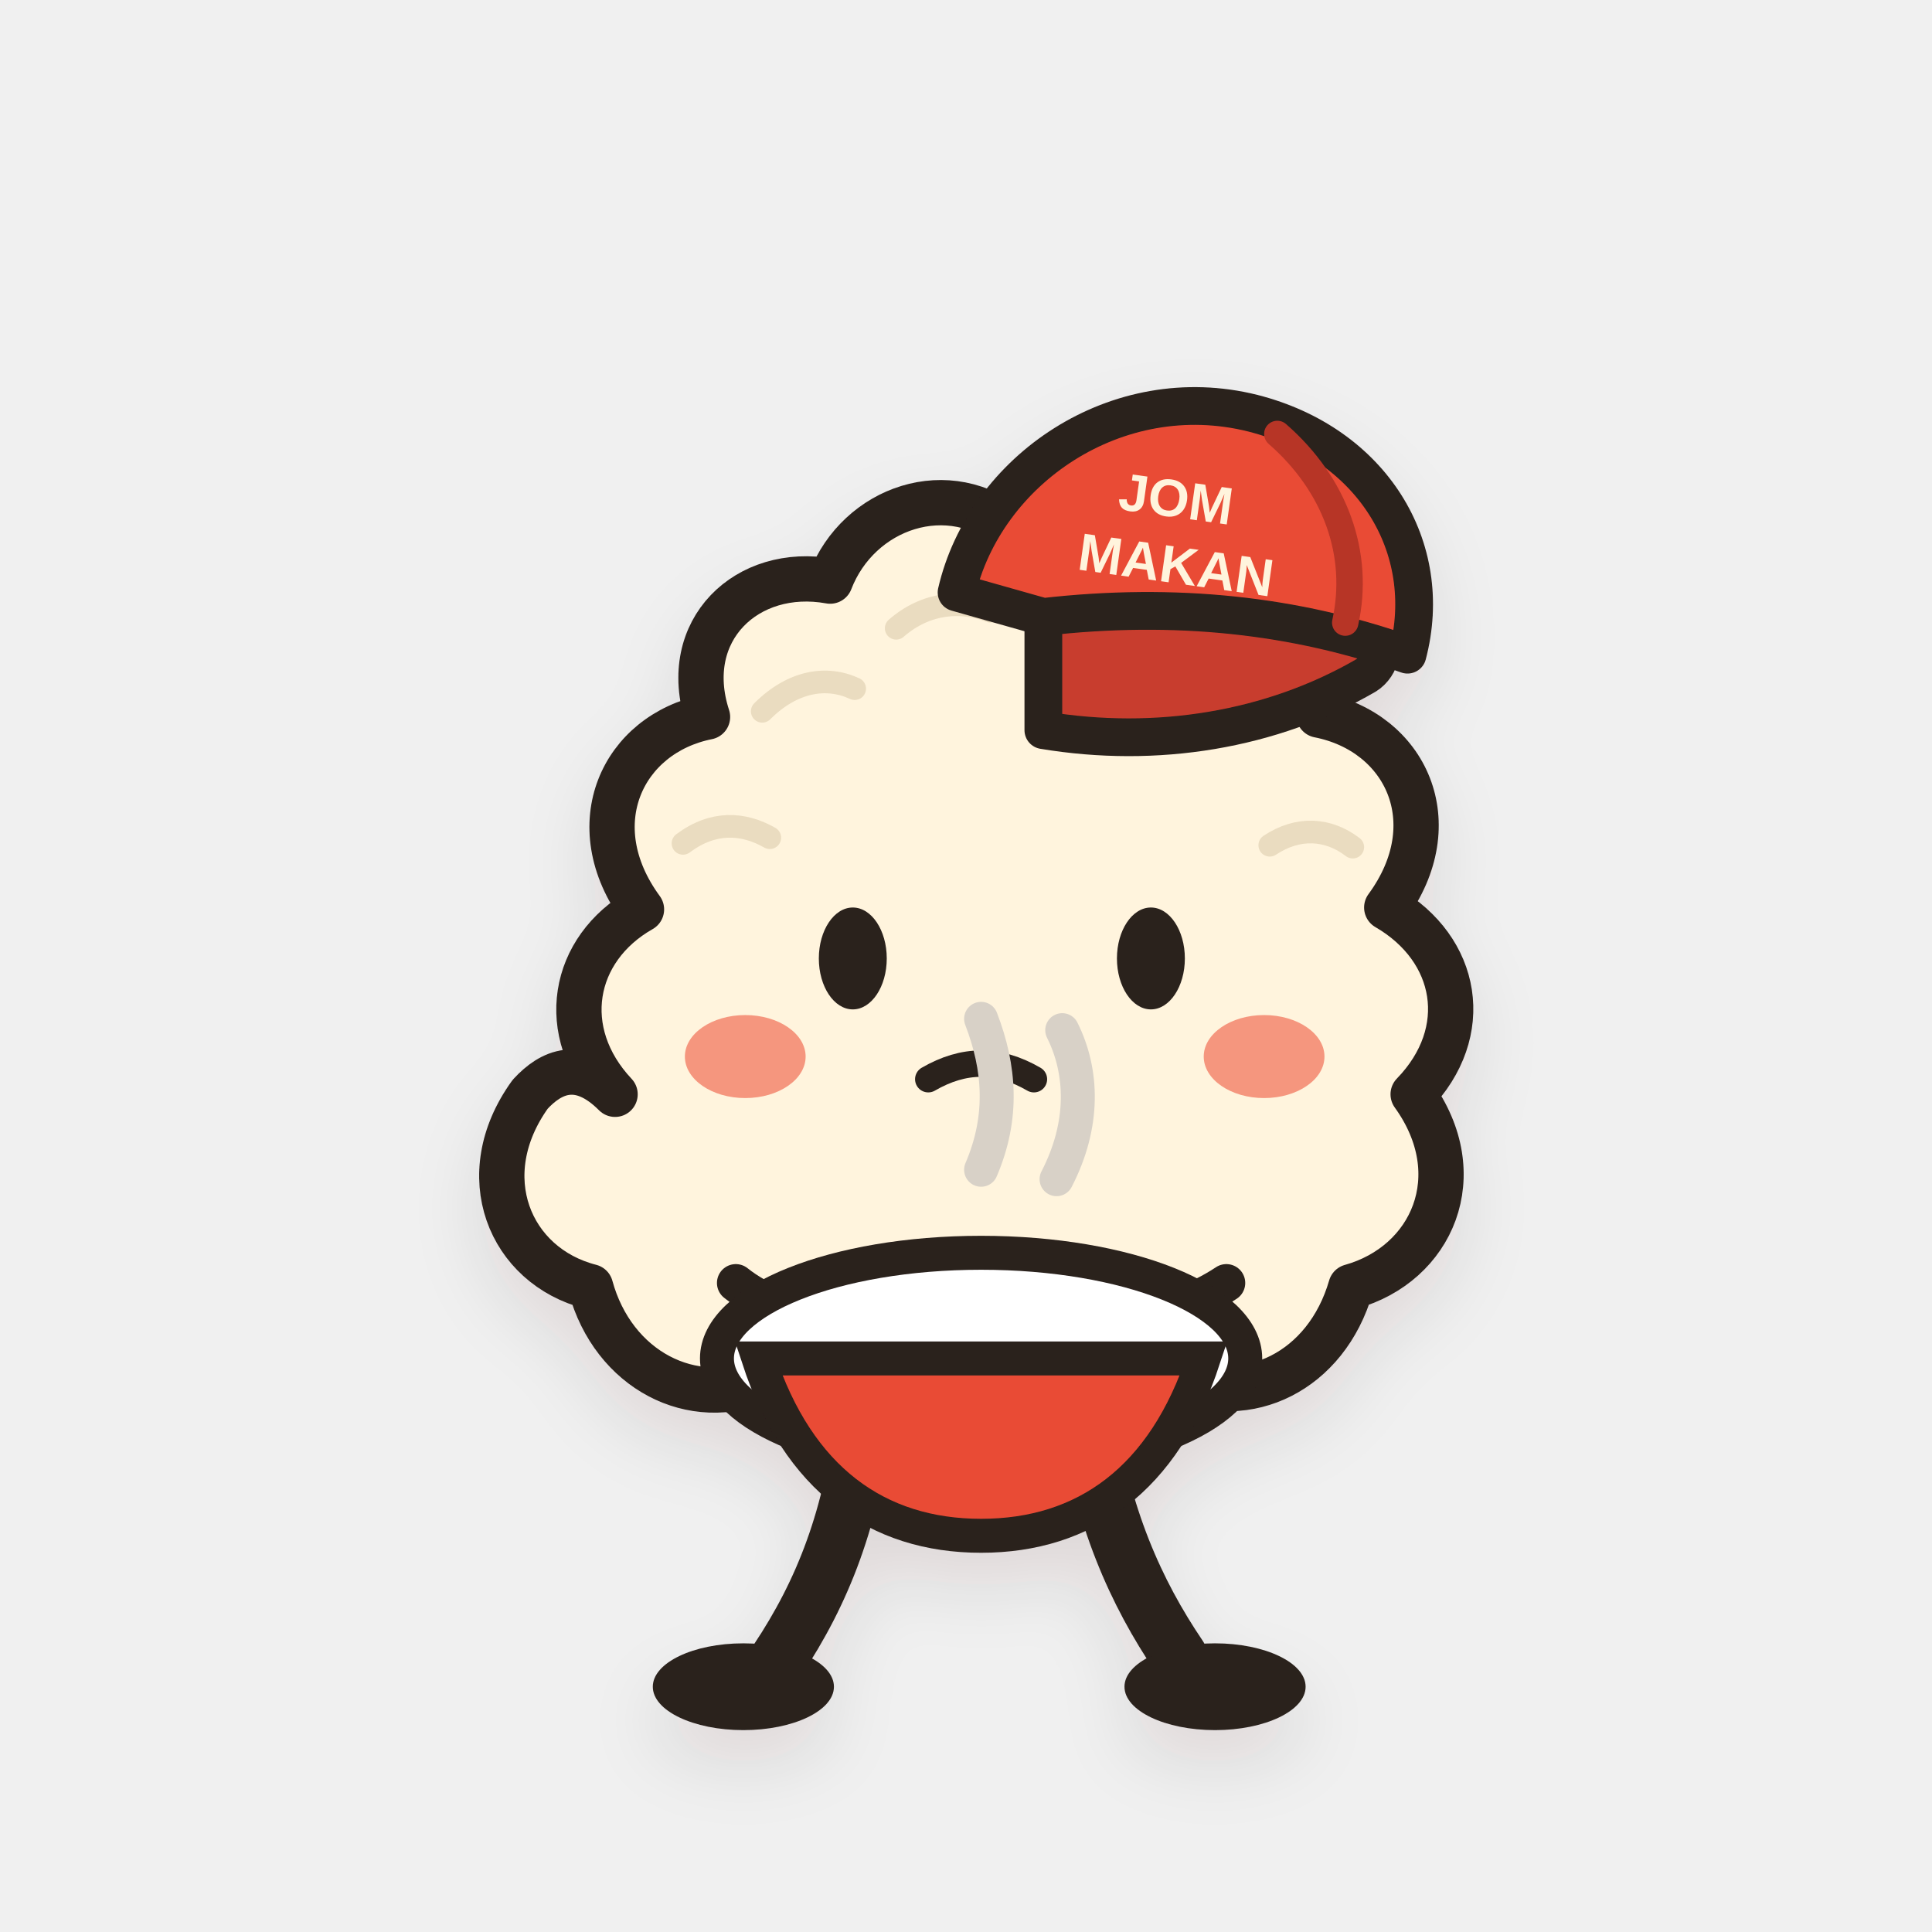
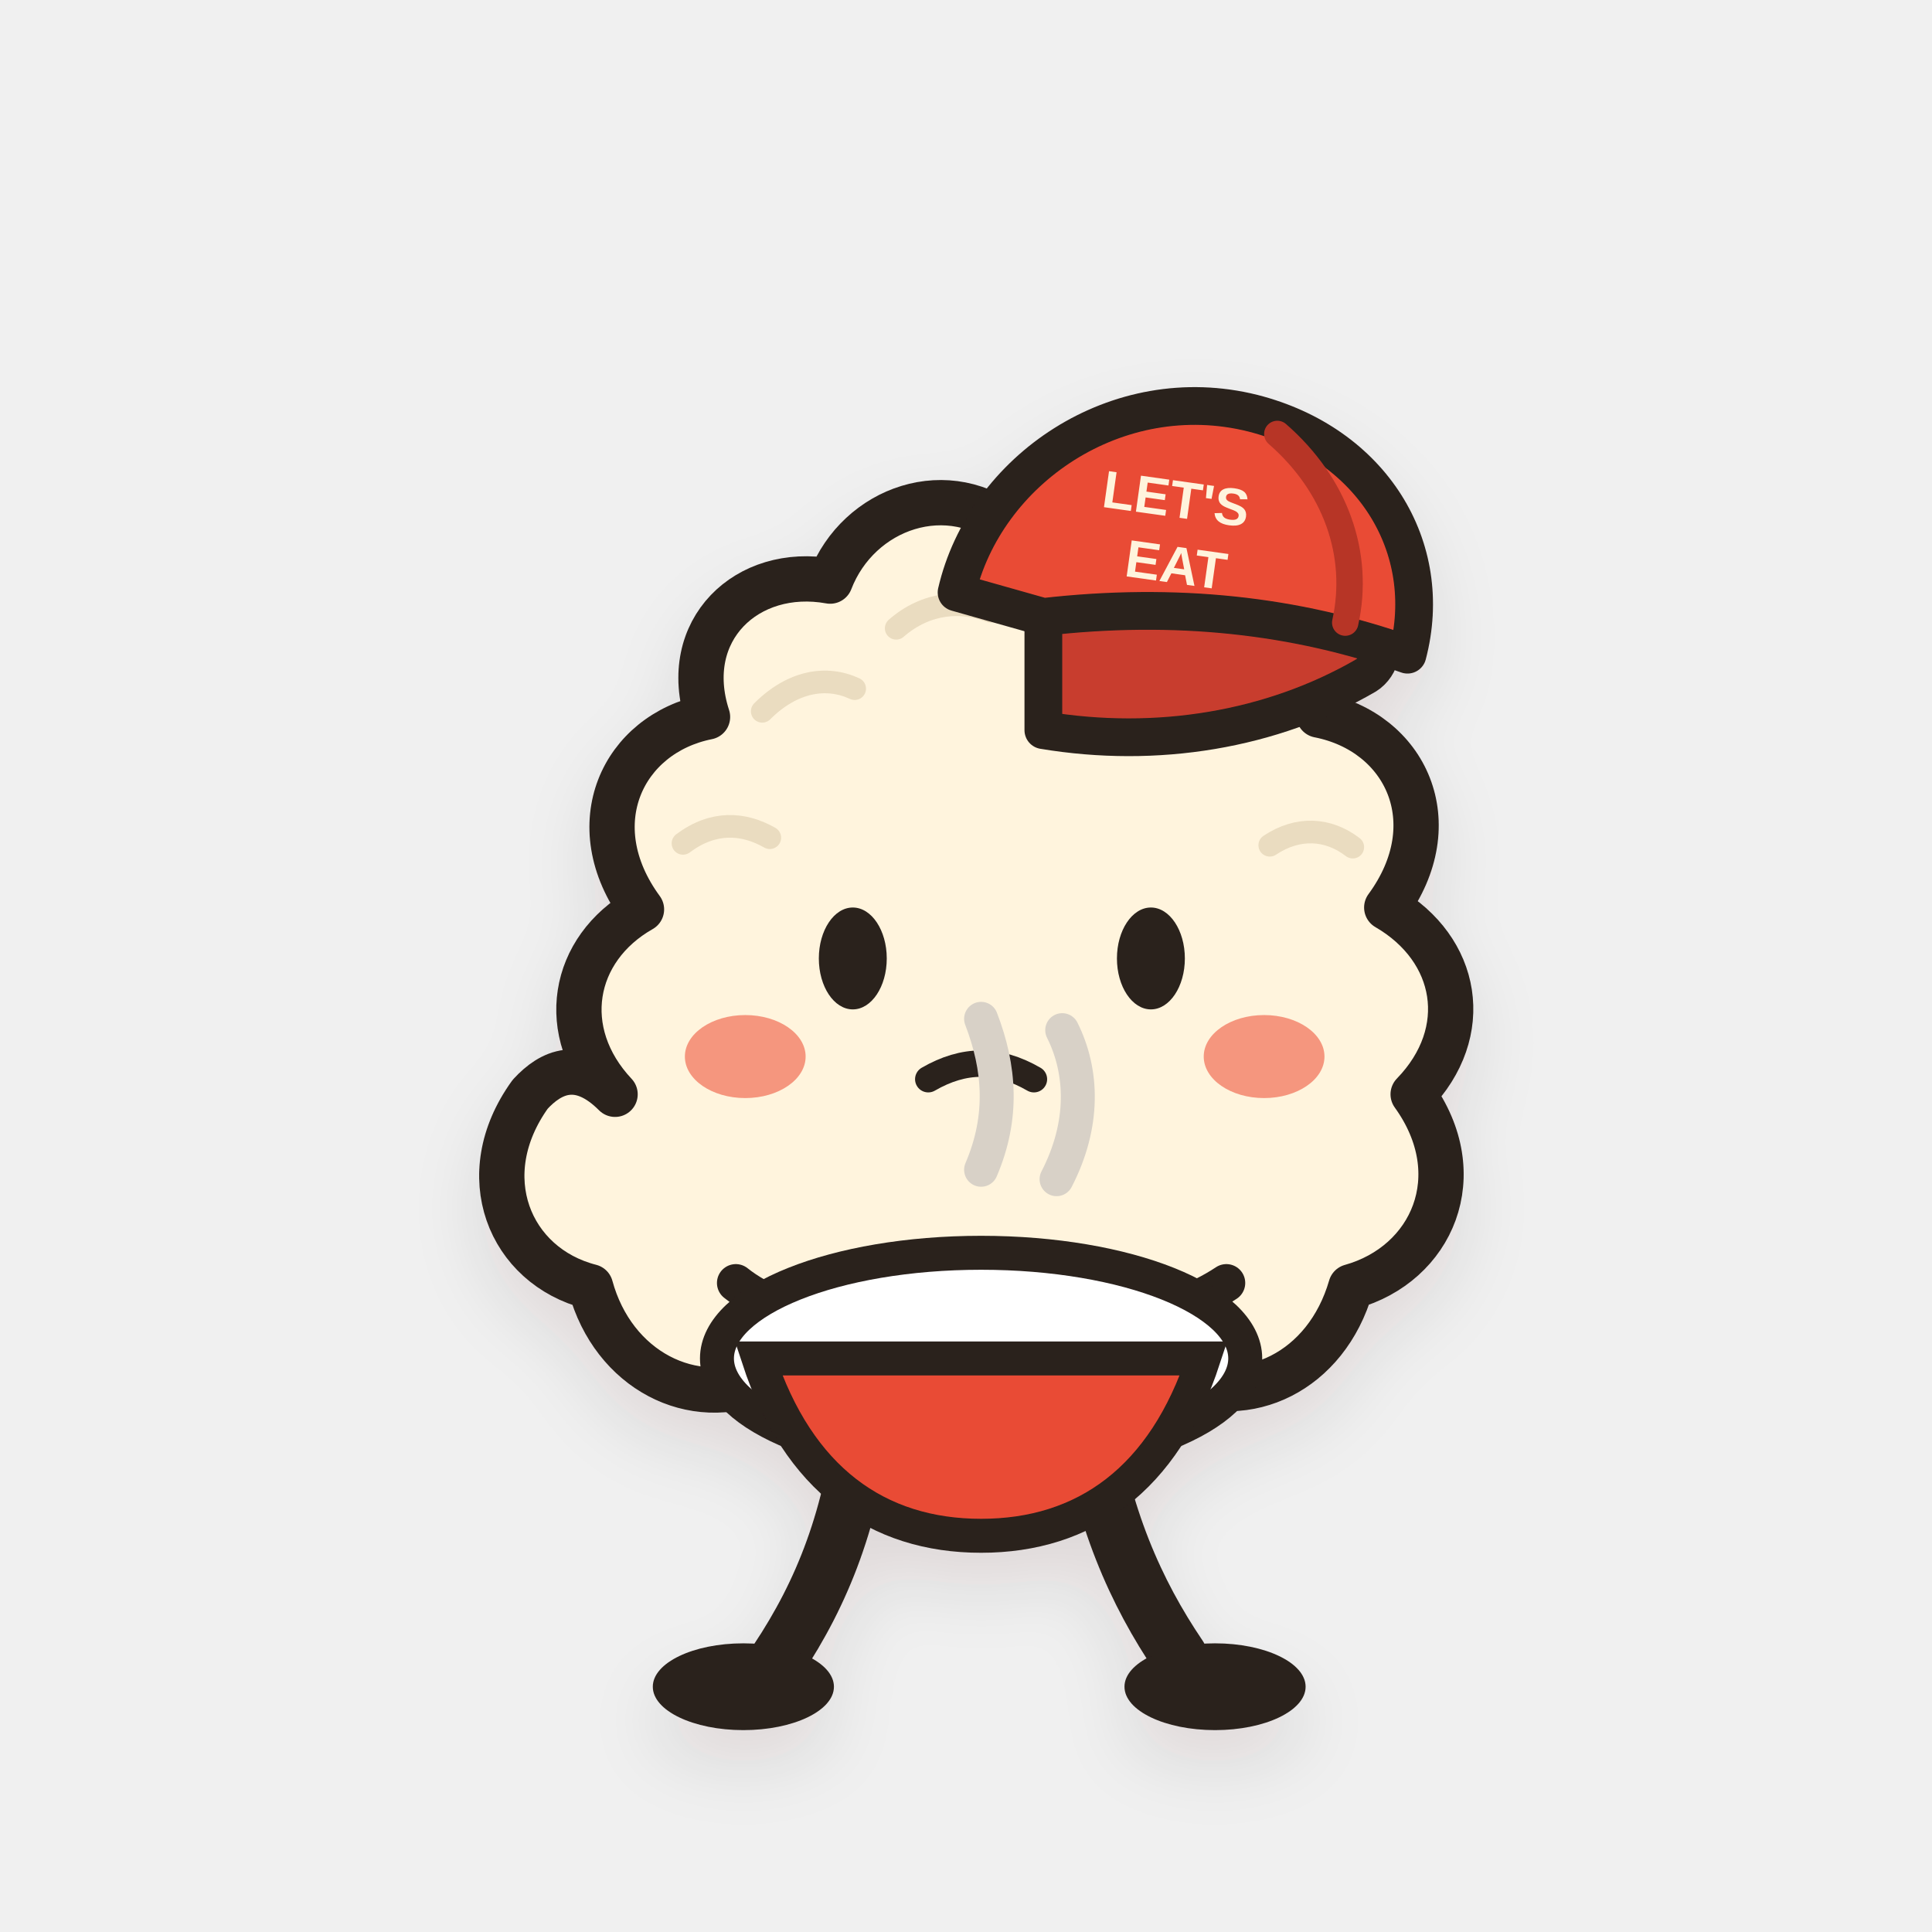
<svg xmlns="http://www.w3.org/2000/svg" width="1024" height="1024" viewBox="0 0 1024 1024" fill="none">
  <defs>
    <filter id="softShadow" x="-20%" y="-20%" width="140%" height="140%">
      <feDropShadow dx="0" dy="18" stdDeviation="18" flood-color="#29201D" flood-opacity="0.10" />
    </filter>
  </defs>
  <g filter="url(#softShadow)">
    <path d="M458 748C452 804 436 844 412 880" stroke="#29201D" stroke-width="30" stroke-linecap="round" />
    <path d="M576 748C584 804 602 844 625 878" stroke="#29201D" stroke-width="30" stroke-linecap="round" />
    <ellipse cx="394" cy="894" rx="48" ry="23" fill="#29201D" />
    <ellipse cx="644" cy="894" rx="48" ry="23" fill="#29201D" />
    <path d="M370 610C345 640 344 690 380 716" stroke="#29201D" stroke-width="28" stroke-linecap="round" />
    <path d="M670 610C696 640 696 689 660 716" stroke="#29201D" stroke-width="28" stroke-linecap="round" />
    <path d="M326 580       C295 547 303 503 340 482       C307 437 330 389 375 380       C360 334 396 300 440 308       C455 269 503 252 537 281       C568 252 616 267 632 306       C678 298 714 333 699 379       C745 388 768 436 735 481       C773 503 781 547 749 580       C780 623 759 670 716 682       C703 727 661 747 624 730       C599 770 550 783 514 754       C478 782 428 770 405 731       C367 748 325 726 313 682       C270 671 250 623 281 580       C292 568 307 561 326 580Z" fill="#FFF4DD" stroke="#29201D" stroke-width="24" stroke-linejoin="round" />
    <g stroke="#E8D9BC" stroke-width="12" stroke-linecap="round" opacity="0.9">
      <path d="M404 377C420 361 438 358 453 365" />
      <path d="M475 333C491 319 510 318 525 324" />
      <path d="M554 330C570 320 588 322 601 331" />
      <path d="M623 366C639 359 655 362 669 374" />
      <path d="M362 447C378 435 394 436 408 444" />
      <path d="M673 448C688 438 704 439 717 449" />
    </g>
    <path d="M553 301C616 282 681 295 728 334C735 341 732 353 724 358C674 387 613 397 553 387Z" fill="#C83D2D" stroke="#29201D" stroke-width="20" stroke-linejoin="round" />
    <path d="M507 314C522 249 592 201 664 219C727 235 761 290 746 347C687 326 623 319 553 327Z" fill="#E94B35" stroke="#29201D" stroke-width="20" stroke-linejoin="round" />
    <path d="M677 230C708 257 721 294 713 330" stroke="#B73427" stroke-width="14" stroke-linecap="round" />
    <g fill="#FFF4DD" text-anchor="middle" font-family="Arial Rounded MT Bold, Arial, sans-serif" font-weight="700">
-       <text x="622" y="274" font-size="28" transform="rotate(8 622 274)">JOM</text>
-       <text x="622" y="309" font-size="28" transform="rotate(8 622 309)">MAKAN</text>
+       <text x="622" y="274" font-size="28" transform="rotate(8 622 274)">LET'S</text>
+       <text x="622" y="309" font-size="28" transform="rotate(8 622 309)">EAT</text>
    </g>
    <ellipse cx="452" cy="508" rx="18" ry="27" fill="#29201D" />
    <ellipse cx="610" cy="508" rx="18" ry="27" fill="#29201D" />
    <ellipse cx="395" cy="560" rx="32" ry="22" fill="#F48C73" opacity=".9" />
    <ellipse cx="670" cy="560" rx="32" ry="22" fill="#F48C73" opacity=".9" />
    <path d="M492 572C511 561 529 561 548 572" stroke="#29201D" stroke-width="14" stroke-linecap="round" />
    <path d="M390 680C440 720 590 720 650 680" stroke="#29201D" stroke-width="20" stroke-linecap="round" />
    <ellipse cx="520" cy="720" rx="140" ry="56" fill="#FFFFFF" stroke="#29201D" stroke-width="18" />
    <path d="M402 720C423 784 465 814 520 814C575 814 617 784 638 720Z" fill="#E94B35" stroke="#29201D" stroke-width="18" />
    <path d="M520 620C532 592 530 566 520 540" stroke="#D8D1C7" stroke-width="18" stroke-linecap="round" />
    <path d="M560 625C575 596 574 568 563 546" stroke="#D8D1C7" stroke-width="18" stroke-linecap="round" />
  </g>
</svg>
